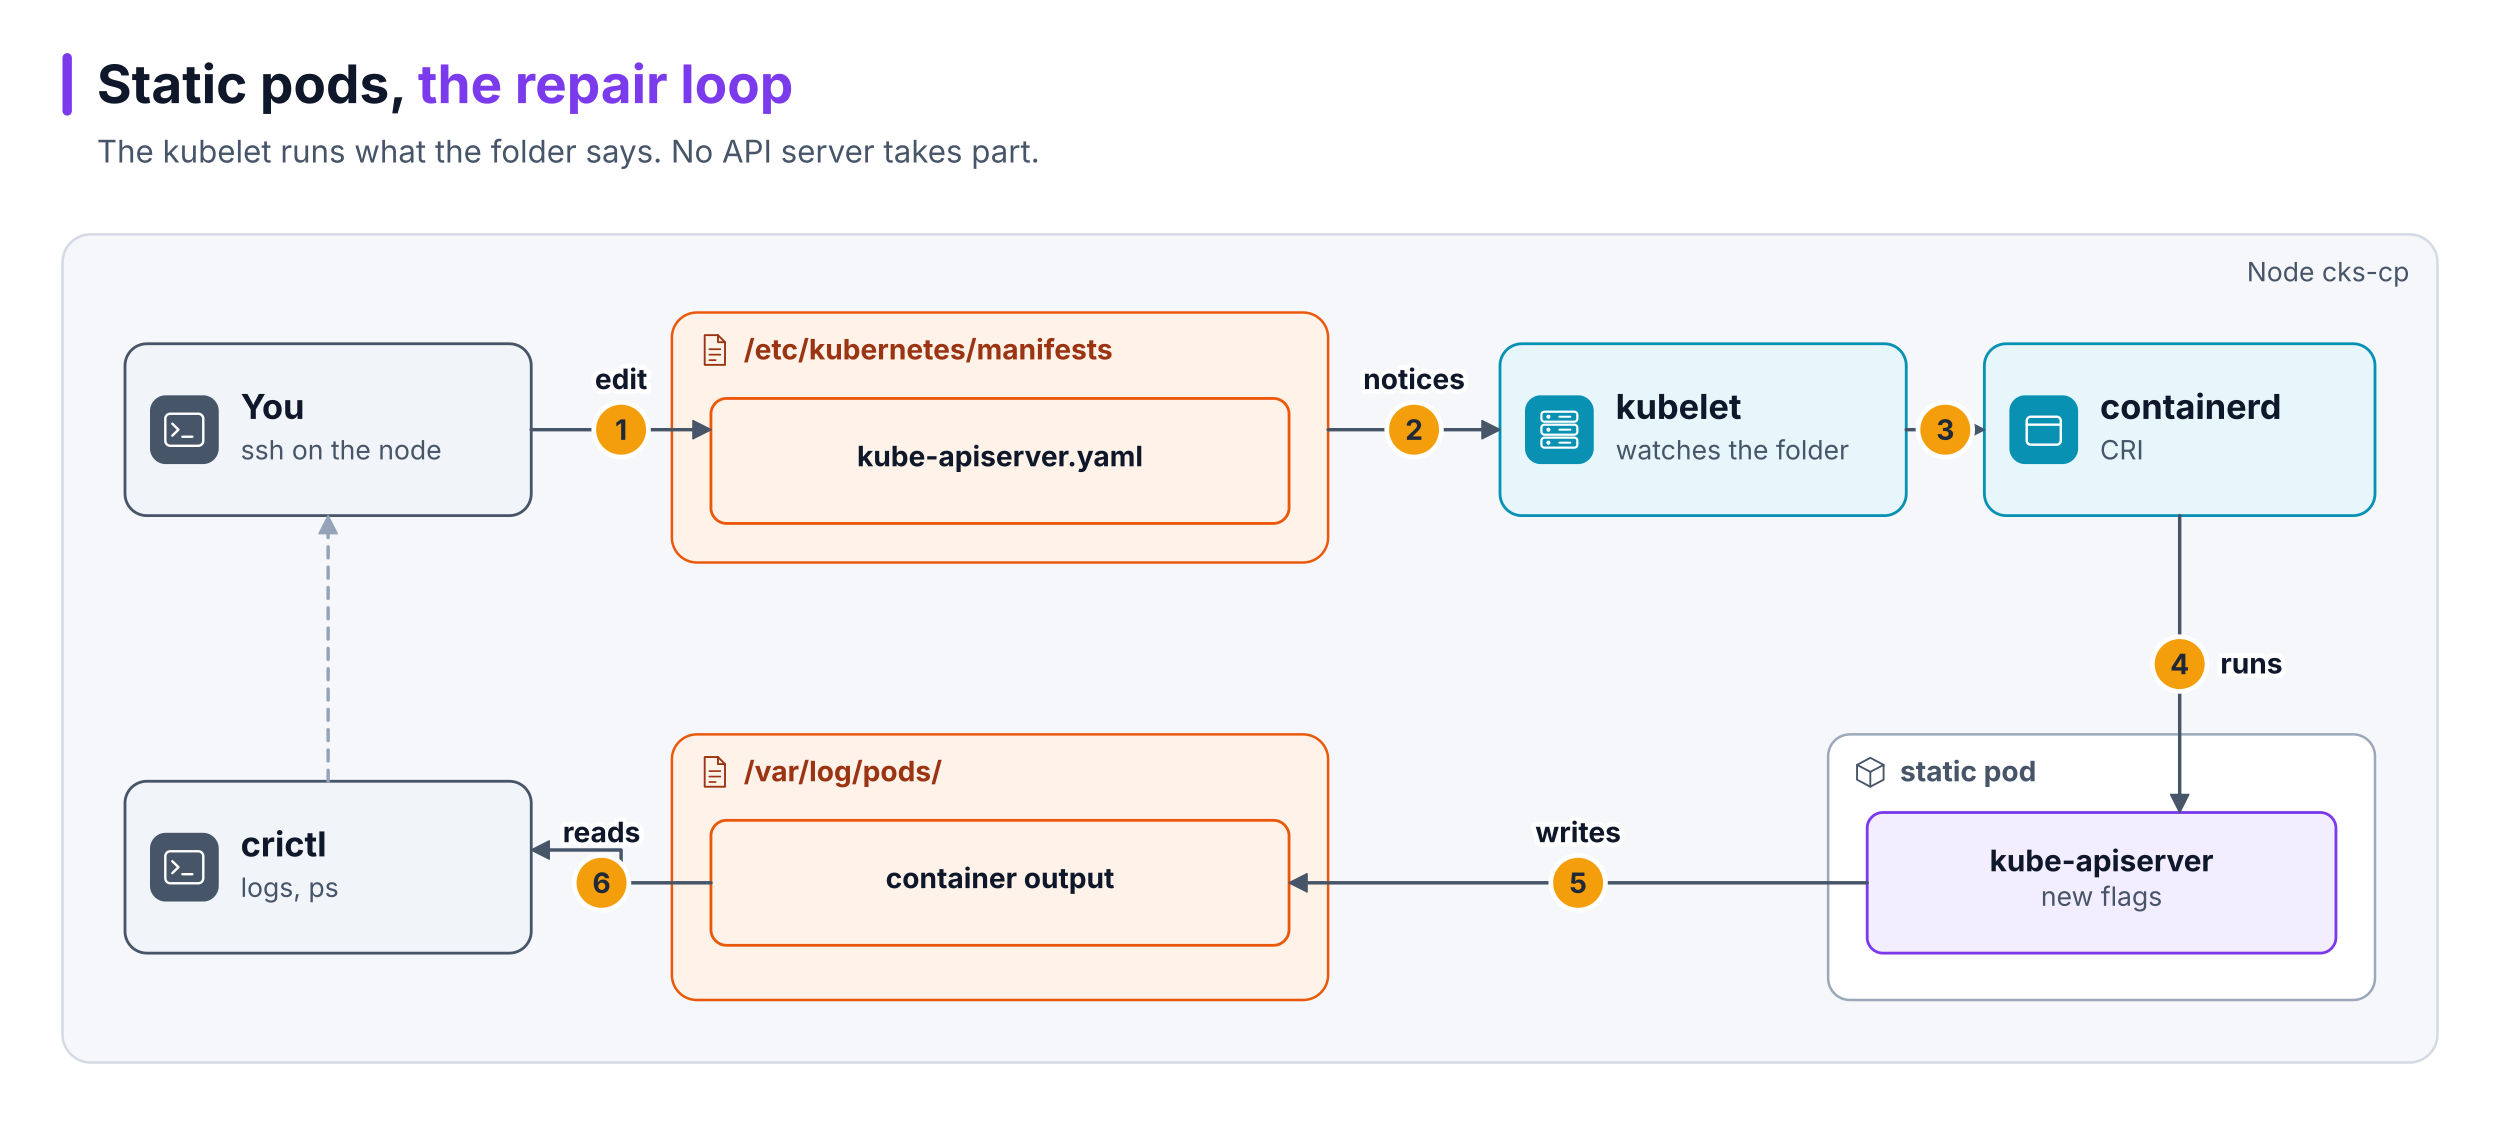
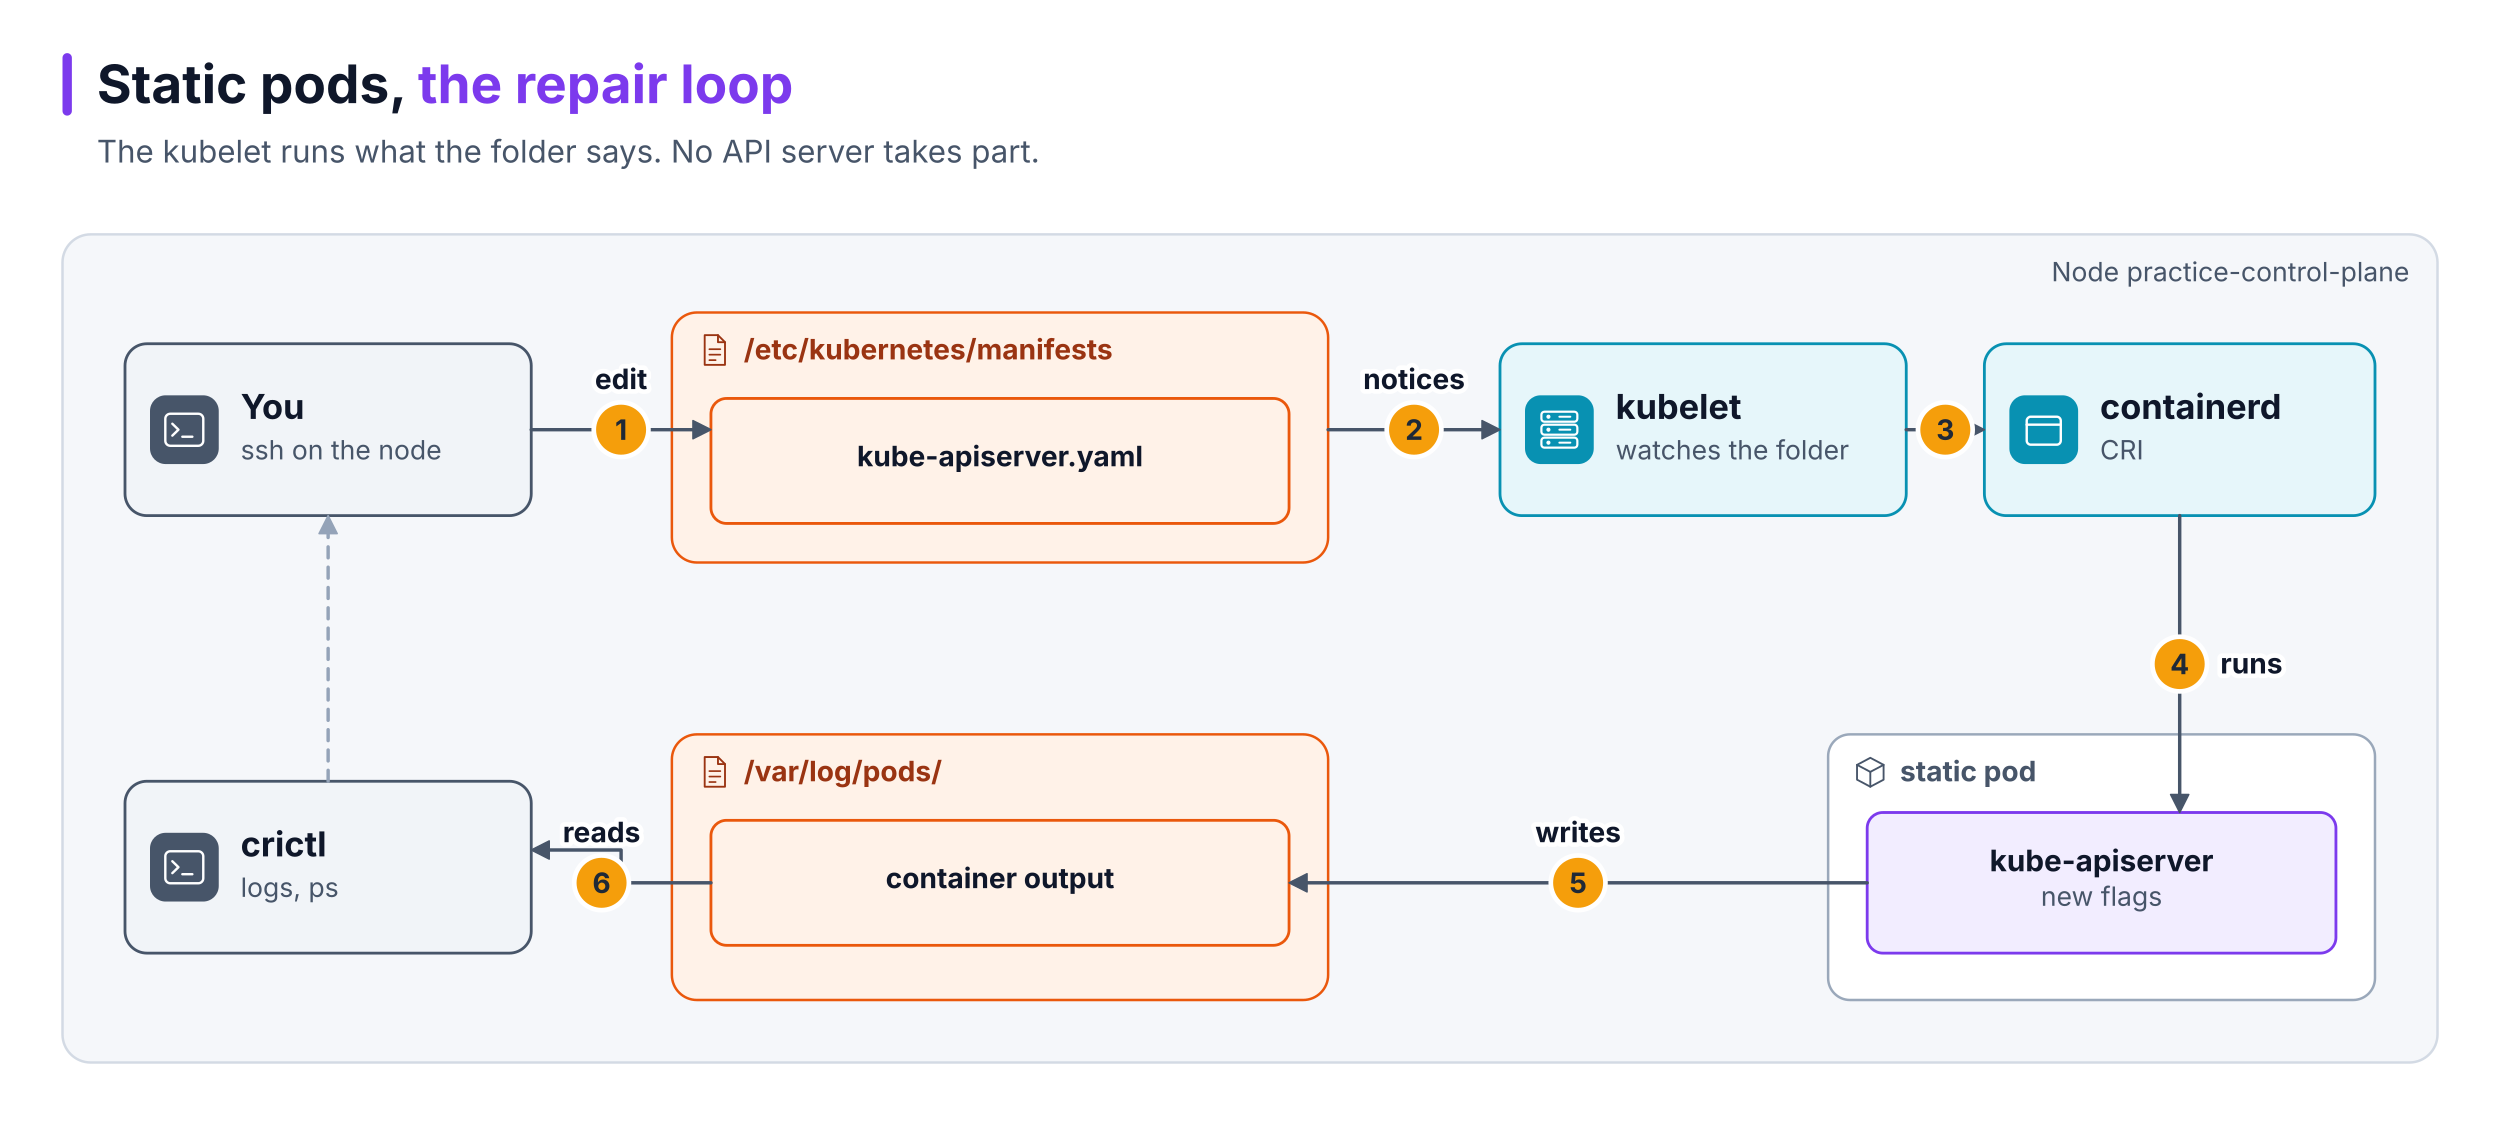
<svg xmlns="http://www.w3.org/2000/svg" width="1600" height="720" viewBox="0 0 1600 720" font-family="Inter, -apple-system, 'Segoe UI', Helvetica, Arial, sans-serif">
  <rect width="1600" height="720" fill="#ffffff" />
  <rect x="40.0" y="34.0" width="6.0" height="40.0" rx="3.0" fill="#7c3aed" stroke="none" />
  <text x="62" y="66" font-size="34" font-weight="700" fill="#0f172a">Static pods, <tspan fill="#7c3aed">the repair loop</tspan>
  </text>
  <text x="62.0" y="104.0" font-size="20.0" fill="#475569" text-anchor="start">The kubelet runs what the folder says. No API server takes part.</text>
  <rect x="40.0" y="150.0" width="1520.0" height="530.0" rx="18.0" fill="#f5f7fa" stroke="#d3dae4" stroke-width="1.6" />
-   <text x="1542.0" y="180.0" font-size="17.0" fill="#475569" text-anchor="end">Node cks-cp</text>
+   <text x="1542.0" y="180.0" font-size="17.0" fill="#475569" text-anchor="end">Node practice-control-plane</text>
  <rect x="80.0" y="220.0" width="260.0" height="110.0" rx="14.0" fill="#f1f4f8" stroke="#475569" stroke-width="1.8" />
  <rect x="96.0" y="253.0" width="44.0" height="44.0" rx="10.0" fill="#475569" stroke="none" />
  <rect x="105.8" y="264.8" width="24.3" height="20.5" rx="3.2" fill="none" stroke="#ffffff" stroke-width="1.536" />
  <polyline points="110.3,271.2 114.2,275.0 110.3,278.8" fill="none" stroke="#ffffff" stroke-width="1.54" stroke-linecap="round" stroke-linejoin="round" />
  <polyline points="116.7,279.5 123.1,279.5" fill="none" stroke="#ffffff" stroke-width="1.54" stroke-linecap="round" stroke-linejoin="round" />
  <text x="154.0" y="268.1" font-size="22.0" fill="#0f172a" font-weight="700" text-anchor="start">You</text>
  <text x="154.0" y="294.0" font-size="17.0" fill="#475569" text-anchor="start">ssh on the node</text>
  <rect x="430.0" y="200.0" width="420.0" height="160.0" rx="16.0" fill="#fff2e8" stroke="#ea580c" stroke-width="1.6" />
  <polygon points="451.0,214.5 459.5,214.5 464.0,219.0 464.0,233.5 451.0,233.5" fill="none" stroke="#9a3412" stroke-width="1.20" stroke-linejoin="round" />
  <polyline points="459.5,214.5 459.5,219.0 464.0,219.0" fill="none" stroke="#9a3412" stroke-width="1.20" stroke-linecap="round" stroke-linejoin="round" />
  <polyline points="454.0,223.5 461.0,223.5" fill="none" stroke="#9a3412" stroke-width="1.10" stroke-linecap="round" stroke-linejoin="round" />
  <polyline points="454.0,227.0 461.0,227.0" fill="none" stroke="#9a3412" stroke-width="1.10" stroke-linecap="round" stroke-linejoin="round" />
  <polyline points="454.0,230.5 458.0,230.5" fill="none" stroke="#9a3412" stroke-width="1.10" stroke-linecap="round" stroke-linejoin="round" />
  <text x="476.0" y="230.0" font-size="18.0" fill="#9a3412" font-weight="700" text-anchor="start">/etc/kubernetes/manifests</text>
  <rect x="455.0" y="255.0" width="370.0" height="80.0" rx="10.0" fill="#fff2e8" stroke="#ea580c" stroke-width="1.8" />
  <text x="640.0" y="298.4" font-size="18.0" fill="#0f172a" font-weight="700" text-anchor="middle">kube-apiserver.yaml</text>
  <rect x="960.0" y="220.0" width="260.0" height="110.0" rx="14.0" fill="#e6f6fa" stroke="#0891b2" stroke-width="1.8" />
  <rect x="976.0" y="253.0" width="44.0" height="44.0" rx="10.0" fill="#0891b2" stroke="none" />
  <rect x="986.5" y="263.5" width="23.0" height="6.4" rx="1.9" fill="none" stroke="#ffffff" stroke-width="1.408" />
  <ellipse cx="991.0" cy="266.7" rx="1.0" ry="1.0" fill="#ffffff" stroke="#ffffff" stroke-width="0.64" />
  <polyline points="998.0,266.7 1005.0,266.7" fill="none" stroke="#ffffff" stroke-width="1.28" stroke-linecap="round" stroke-linejoin="round" />
  <rect x="986.5" y="271.8" width="23.0" height="6.4" rx="1.9" fill="none" stroke="#ffffff" stroke-width="1.408" />
  <ellipse cx="991.0" cy="275.0" rx="1.0" ry="1.0" fill="#ffffff" stroke="#ffffff" stroke-width="0.64" />
  <polyline points="998.0,275.0 1005.0,275.0" fill="none" stroke="#ffffff" stroke-width="1.28" stroke-linecap="round" stroke-linejoin="round" />
  <rect x="986.5" y="280.1" width="23.0" height="6.4" rx="1.9" fill="none" stroke="#ffffff" stroke-width="1.408" />
  <ellipse cx="991.0" cy="283.3" rx="1.0" ry="1.0" fill="#ffffff" stroke="#ffffff" stroke-width="0.64" />
  <polyline points="998.0,283.3 1005.0,283.3" fill="none" stroke="#ffffff" stroke-width="1.28" stroke-linecap="round" stroke-linejoin="round" />
  <text x="1034.0" y="268.1" font-size="22.0" fill="#0f172a" font-weight="700" text-anchor="start">kubelet</text>
  <text x="1034.0" y="294.0" font-size="17.0" fill="#475569" text-anchor="start">watches the folder</text>
  <rect x="1270.0" y="220.0" width="250.0" height="110.0" rx="14.0" fill="#e6f6fa" stroke="#0891b2" stroke-width="1.8" />
  <rect x="1286.0" y="253.0" width="44.0" height="44.0" rx="10.0" fill="#0891b2" stroke="none" />
  <rect x="1297.1" y="266.7" width="21.8" height="17.9" rx="2.6" fill="none" stroke="#ffffff" stroke-width="1.536" />
  <polyline points="1297.1,271.8 1318.9,271.8" fill="none" stroke="#ffffff" stroke-width="1.54" stroke-linecap="round" stroke-linejoin="round" />
  <text x="1344.0" y="268.1" font-size="22.0" fill="#0f172a" font-weight="700" text-anchor="start">containerd</text>
  <text x="1344.0" y="294.0" font-size="17.0" fill="#475569" text-anchor="start">CRI</text>
  <rect x="1170.0" y="470.0" width="350.0" height="170.0" rx="14.0" fill="#ffffff" stroke="#9aa8ba" stroke-width="1.6" />
  <polygon points="1197.0,485.0 1205.5,489.5 1205.5,499.0 1197.0,503.5 1188.5,499.0 1188.5,489.5" fill="none" stroke="#475569" stroke-width="1.20" stroke-linejoin="round" />
  <polyline points="1188.5,489.5 1197.0,494.0 1205.5,489.5" fill="none" stroke="#475569" stroke-width="1.20" stroke-linecap="round" stroke-linejoin="round" />
  <polyline points="1197.0,494.0 1197.0,503.5" fill="none" stroke="#475569" stroke-width="1.20" stroke-linecap="round" stroke-linejoin="round" />
  <text x="1216.0" y="500.0" font-size="18.0" fill="#475569" font-weight="700" text-anchor="start">static pod</text>
  <rect x="1195.0" y="520.0" width="300.0" height="90.0" rx="10.0" fill="#f2edff" stroke="#7c3aed" stroke-width="1.8" />
  <text x="1345.0" y="557.6" font-size="19.0" fill="#0f172a" font-weight="700" text-anchor="middle">kube-apiserver</text>
  <text x="1345.0" y="579.7" font-size="17.0" fill="#475569" text-anchor="middle">new flags</text>
  <rect x="430.0" y="470.0" width="420.0" height="170.0" rx="16.0" fill="#fff2e8" stroke="#ea580c" stroke-width="1.6" />
  <polygon points="451.0,484.5 459.5,484.5 464.0,489.0 464.0,503.5 451.0,503.5" fill="none" stroke="#9a3412" stroke-width="1.20" stroke-linejoin="round" />
  <polyline points="459.5,484.5 459.5,489.0 464.0,489.0" fill="none" stroke="#9a3412" stroke-width="1.20" stroke-linecap="round" stroke-linejoin="round" />
  <polyline points="454.0,493.5 461.0,493.5" fill="none" stroke="#9a3412" stroke-width="1.10" stroke-linecap="round" stroke-linejoin="round" />
  <polyline points="454.0,497.0 461.0,497.0" fill="none" stroke="#9a3412" stroke-width="1.10" stroke-linecap="round" stroke-linejoin="round" />
  <polyline points="454.0,500.5 458.0,500.5" fill="none" stroke="#9a3412" stroke-width="1.10" stroke-linecap="round" stroke-linejoin="round" />
  <text x="476.0" y="500.0" font-size="18.0" fill="#9a3412" font-weight="700" text-anchor="start">/var/log/pods/</text>
  <rect x="455.0" y="525.0" width="370.0" height="80.0" rx="10.0" fill="#fff2e8" stroke="#ea580c" stroke-width="1.8" />
  <text x="640.0" y="568.4" font-size="18.0" fill="#0f172a" font-weight="700" text-anchor="middle">container output</text>
  <rect x="80.0" y="500.0" width="260.0" height="110.0" rx="14.0" fill="#f1f4f8" stroke="#475569" stroke-width="1.8" />
  <rect x="96.0" y="533.0" width="44.0" height="44.0" rx="10.0" fill="#475569" stroke="none" />
  <rect x="105.8" y="544.8" width="24.3" height="20.5" rx="3.2" fill="none" stroke="#ffffff" stroke-width="1.536" />
  <polyline points="110.3,551.2 114.2,555.0 110.3,558.8" fill="none" stroke="#ffffff" stroke-width="1.54" stroke-linecap="round" stroke-linejoin="round" />
  <polyline points="116.7,559.5 123.1,559.5" fill="none" stroke="#ffffff" stroke-width="1.54" stroke-linecap="round" stroke-linejoin="round" />
  <text x="154.0" y="548.1" font-size="22.0" fill="#0f172a" font-weight="700" text-anchor="start">crictl</text>
  <text x="154.0" y="574.0" font-size="17.0" fill="#475569" text-anchor="start">logs, ps</text>
  <polyline points="340.0,275.0 445.5,275.0" fill="none" stroke="#475569" stroke-width="2.20" stroke-linecap="round" stroke-linejoin="round" />
  <polygon points="455.0,275.0 443.5,280.8 443.5,269.2" fill="#475569" stroke="#475569" stroke-width="1" stroke-linejoin="round" />
  <ellipse cx="397.5" cy="275.0" rx="19.0" ry="19.0" fill="#ffffff" stroke="none" />
  <ellipse cx="397.5" cy="275.0" rx="16.0" ry="16.0" fill="#f59e0b" stroke="none" />
  <text x="397.5" y="281.5" font-size="18.0" fill="#1f2937" font-weight="700" text-anchor="middle">1</text>
  <text x="397.5" y="249.0" font-size="18.0" fill="#0f172a" font-weight="700" stroke="#ffffff" stroke-width="6" stroke-linejoin="round" paint-order="stroke" text-anchor="middle">edit</text>
  <polyline points="850.0,275.0 950.5,275.0" fill="none" stroke="#475569" stroke-width="2.20" stroke-linecap="round" stroke-linejoin="round" />
  <polygon points="960.0,275.0 948.5,280.8 948.5,269.2" fill="#475569" stroke="#475569" stroke-width="1" stroke-linejoin="round" />
  <ellipse cx="905.0" cy="275.0" rx="19.0" ry="19.0" fill="#ffffff" stroke="none" />
  <ellipse cx="905.0" cy="275.0" rx="16.0" ry="16.0" fill="#f59e0b" stroke="none" />
  <text x="905.0" y="281.5" font-size="18.0" fill="#1f2937" font-weight="700" text-anchor="middle">2</text>
  <text x="905.0" y="249.0" font-size="18.0" fill="#0f172a" font-weight="700" stroke="#ffffff" stroke-width="6" stroke-linejoin="round" paint-order="stroke" text-anchor="middle">notices</text>
  <polyline points="1220.0,275.0 1260.5,275.0" fill="none" stroke="#475569" stroke-width="2.20" stroke-linecap="round" stroke-linejoin="round" />
  <polygon points="1270.0,275.0 1258.5,280.8 1258.5,269.2" fill="#475569" stroke="#475569" stroke-width="1" stroke-linejoin="round" />
  <ellipse cx="1245.0" cy="275.0" rx="19.0" ry="19.0" fill="#ffffff" stroke="none" />
  <ellipse cx="1245.0" cy="275.0" rx="16.0" ry="16.0" fill="#f59e0b" stroke="none" />
  <text x="1245.0" y="281.5" font-size="18.0" fill="#1f2937" font-weight="700" text-anchor="middle">3</text>
  <polyline points="1395.0,330.0 1395.0,510.5" fill="none" stroke="#475569" stroke-width="2.20" stroke-linecap="round" stroke-linejoin="round" />
  <polygon points="1395.0,520.0 1389.2,508.5 1400.8,508.5" fill="#475569" stroke="#475569" stroke-width="1" stroke-linejoin="round" />
  <ellipse cx="1395.0" cy="425.0" rx="19.0" ry="19.0" fill="#ffffff" stroke="none" />
  <ellipse cx="1395.0" cy="425.0" rx="16.0" ry="16.0" fill="#f59e0b" stroke="none" />
  <text x="1395.0" y="431.5" font-size="18.0" fill="#1f2937" font-weight="700" text-anchor="middle">4</text>
  <text x="1421.0" y="431.0" font-size="18.0" fill="#0f172a" font-weight="700" stroke="#ffffff" stroke-width="6" stroke-linejoin="round" paint-order="stroke" text-anchor="start">runs</text>
  <polyline points="1195.0,565.0 834.5,565.0" fill="none" stroke="#475569" stroke-width="2.20" stroke-linecap="round" stroke-linejoin="round" />
  <polygon points="825.0,565.0 836.5,559.2 836.5,570.8" fill="#475569" stroke="#475569" stroke-width="1" stroke-linejoin="round" />
  <ellipse cx="1010.0" cy="565.0" rx="19.0" ry="19.0" fill="#ffffff" stroke="none" />
  <ellipse cx="1010.0" cy="565.0" rx="16.0" ry="16.0" fill="#f59e0b" stroke="none" />
  <text x="1010.0" y="571.5" font-size="18.0" fill="#1f2937" font-weight="700" text-anchor="middle">5</text>
  <text x="1010.0" y="539.0" font-size="18.0" fill="#0f172a" font-weight="700" stroke="#ffffff" stroke-width="6" stroke-linejoin="round" paint-order="stroke" text-anchor="middle">writes</text>
  <polyline points="455.0,565.0 397.5,565.0 397.5,544.0 349.5,544.0" fill="none" stroke="#475569" stroke-width="2.20" stroke-linecap="round" stroke-linejoin="round" />
  <polygon points="340.0,544.0 351.5,538.2 351.5,549.8" fill="#475569" stroke="#475569" stroke-width="1" stroke-linejoin="round" />
  <ellipse cx="385.0" cy="565.0" rx="19.0" ry="19.0" fill="#ffffff" stroke="none" />
  <ellipse cx="385.0" cy="565.0" rx="16.0" ry="16.0" fill="#f59e0b" stroke="none" />
  <text x="385.0" y="571.5" font-size="18.0" fill="#1f2937" font-weight="700" text-anchor="middle">6</text>
  <text x="385.0" y="539.0" font-size="18.0" fill="#0f172a" font-weight="700" stroke="#ffffff" stroke-width="6" stroke-linejoin="round" paint-order="stroke" text-anchor="middle">reads</text>
  <polyline points="210.0,500.0 210.0,339.5" fill="none" stroke="#94a3b8" stroke-width="2.20" stroke-linecap="round" stroke-linejoin="round" stroke-dasharray="7 6" />
  <polygon points="210.0,330.0 215.8,341.5 204.2,341.5" fill="#94a3b8" stroke="#94a3b8" stroke-width="1" stroke-linejoin="round" />
</svg>
